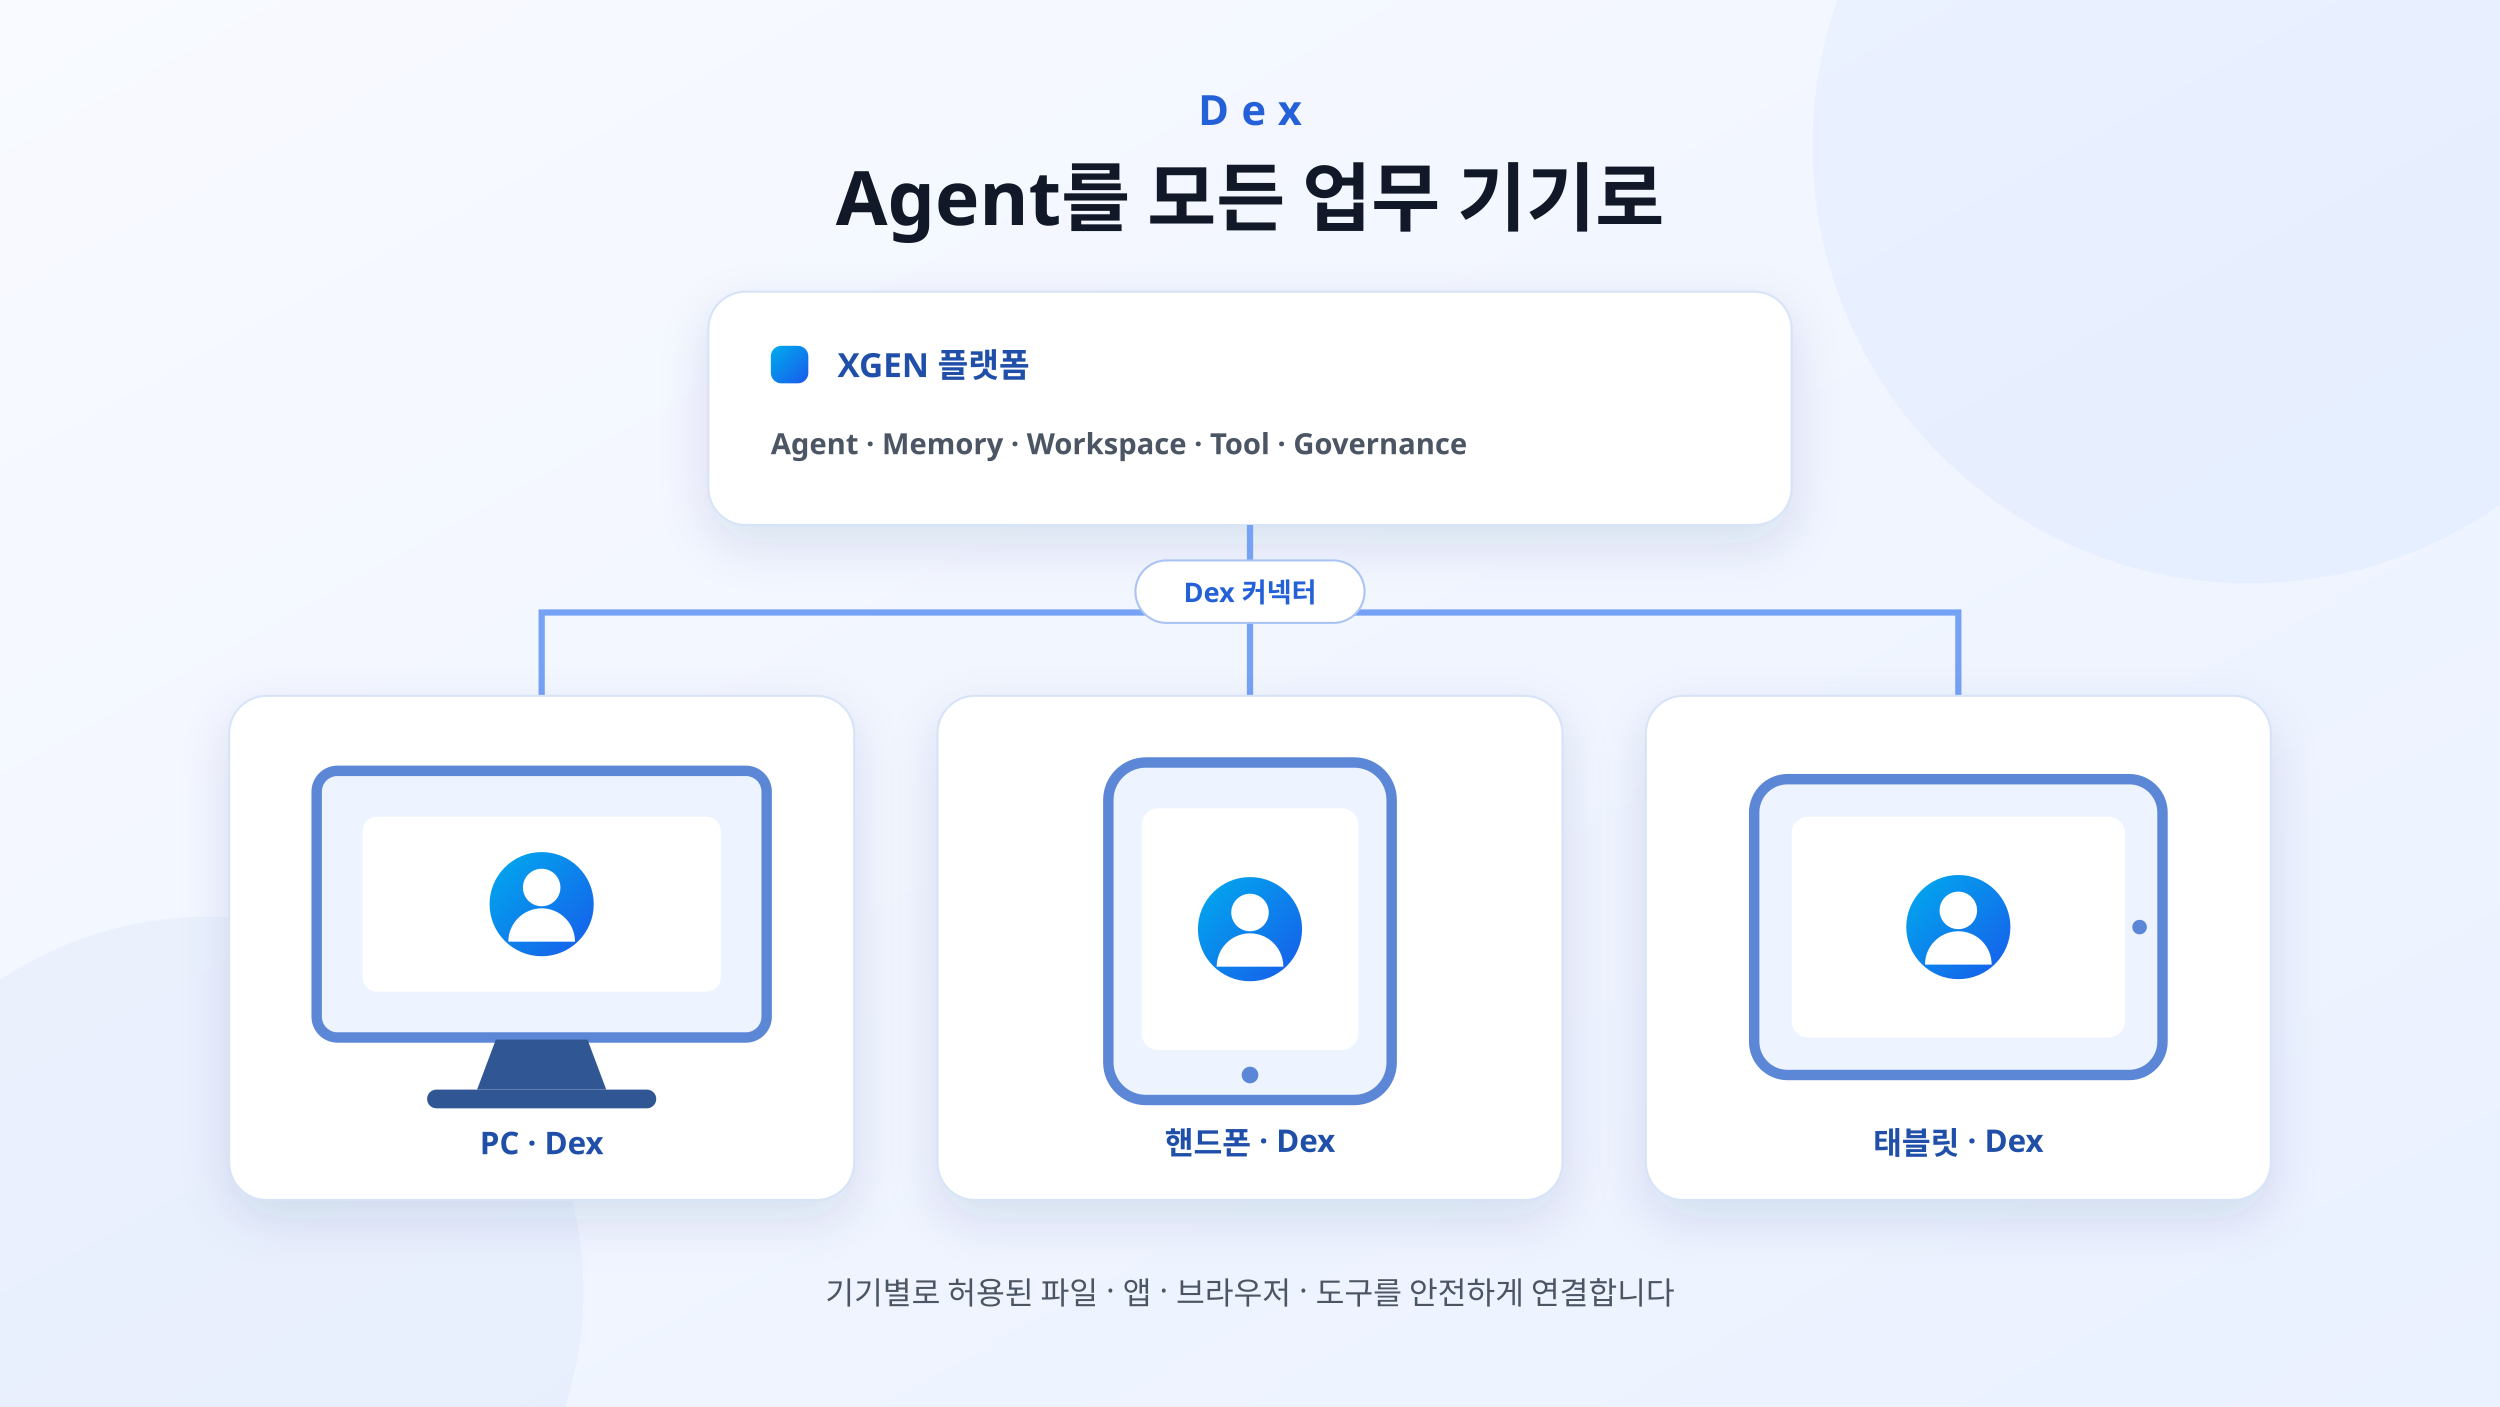
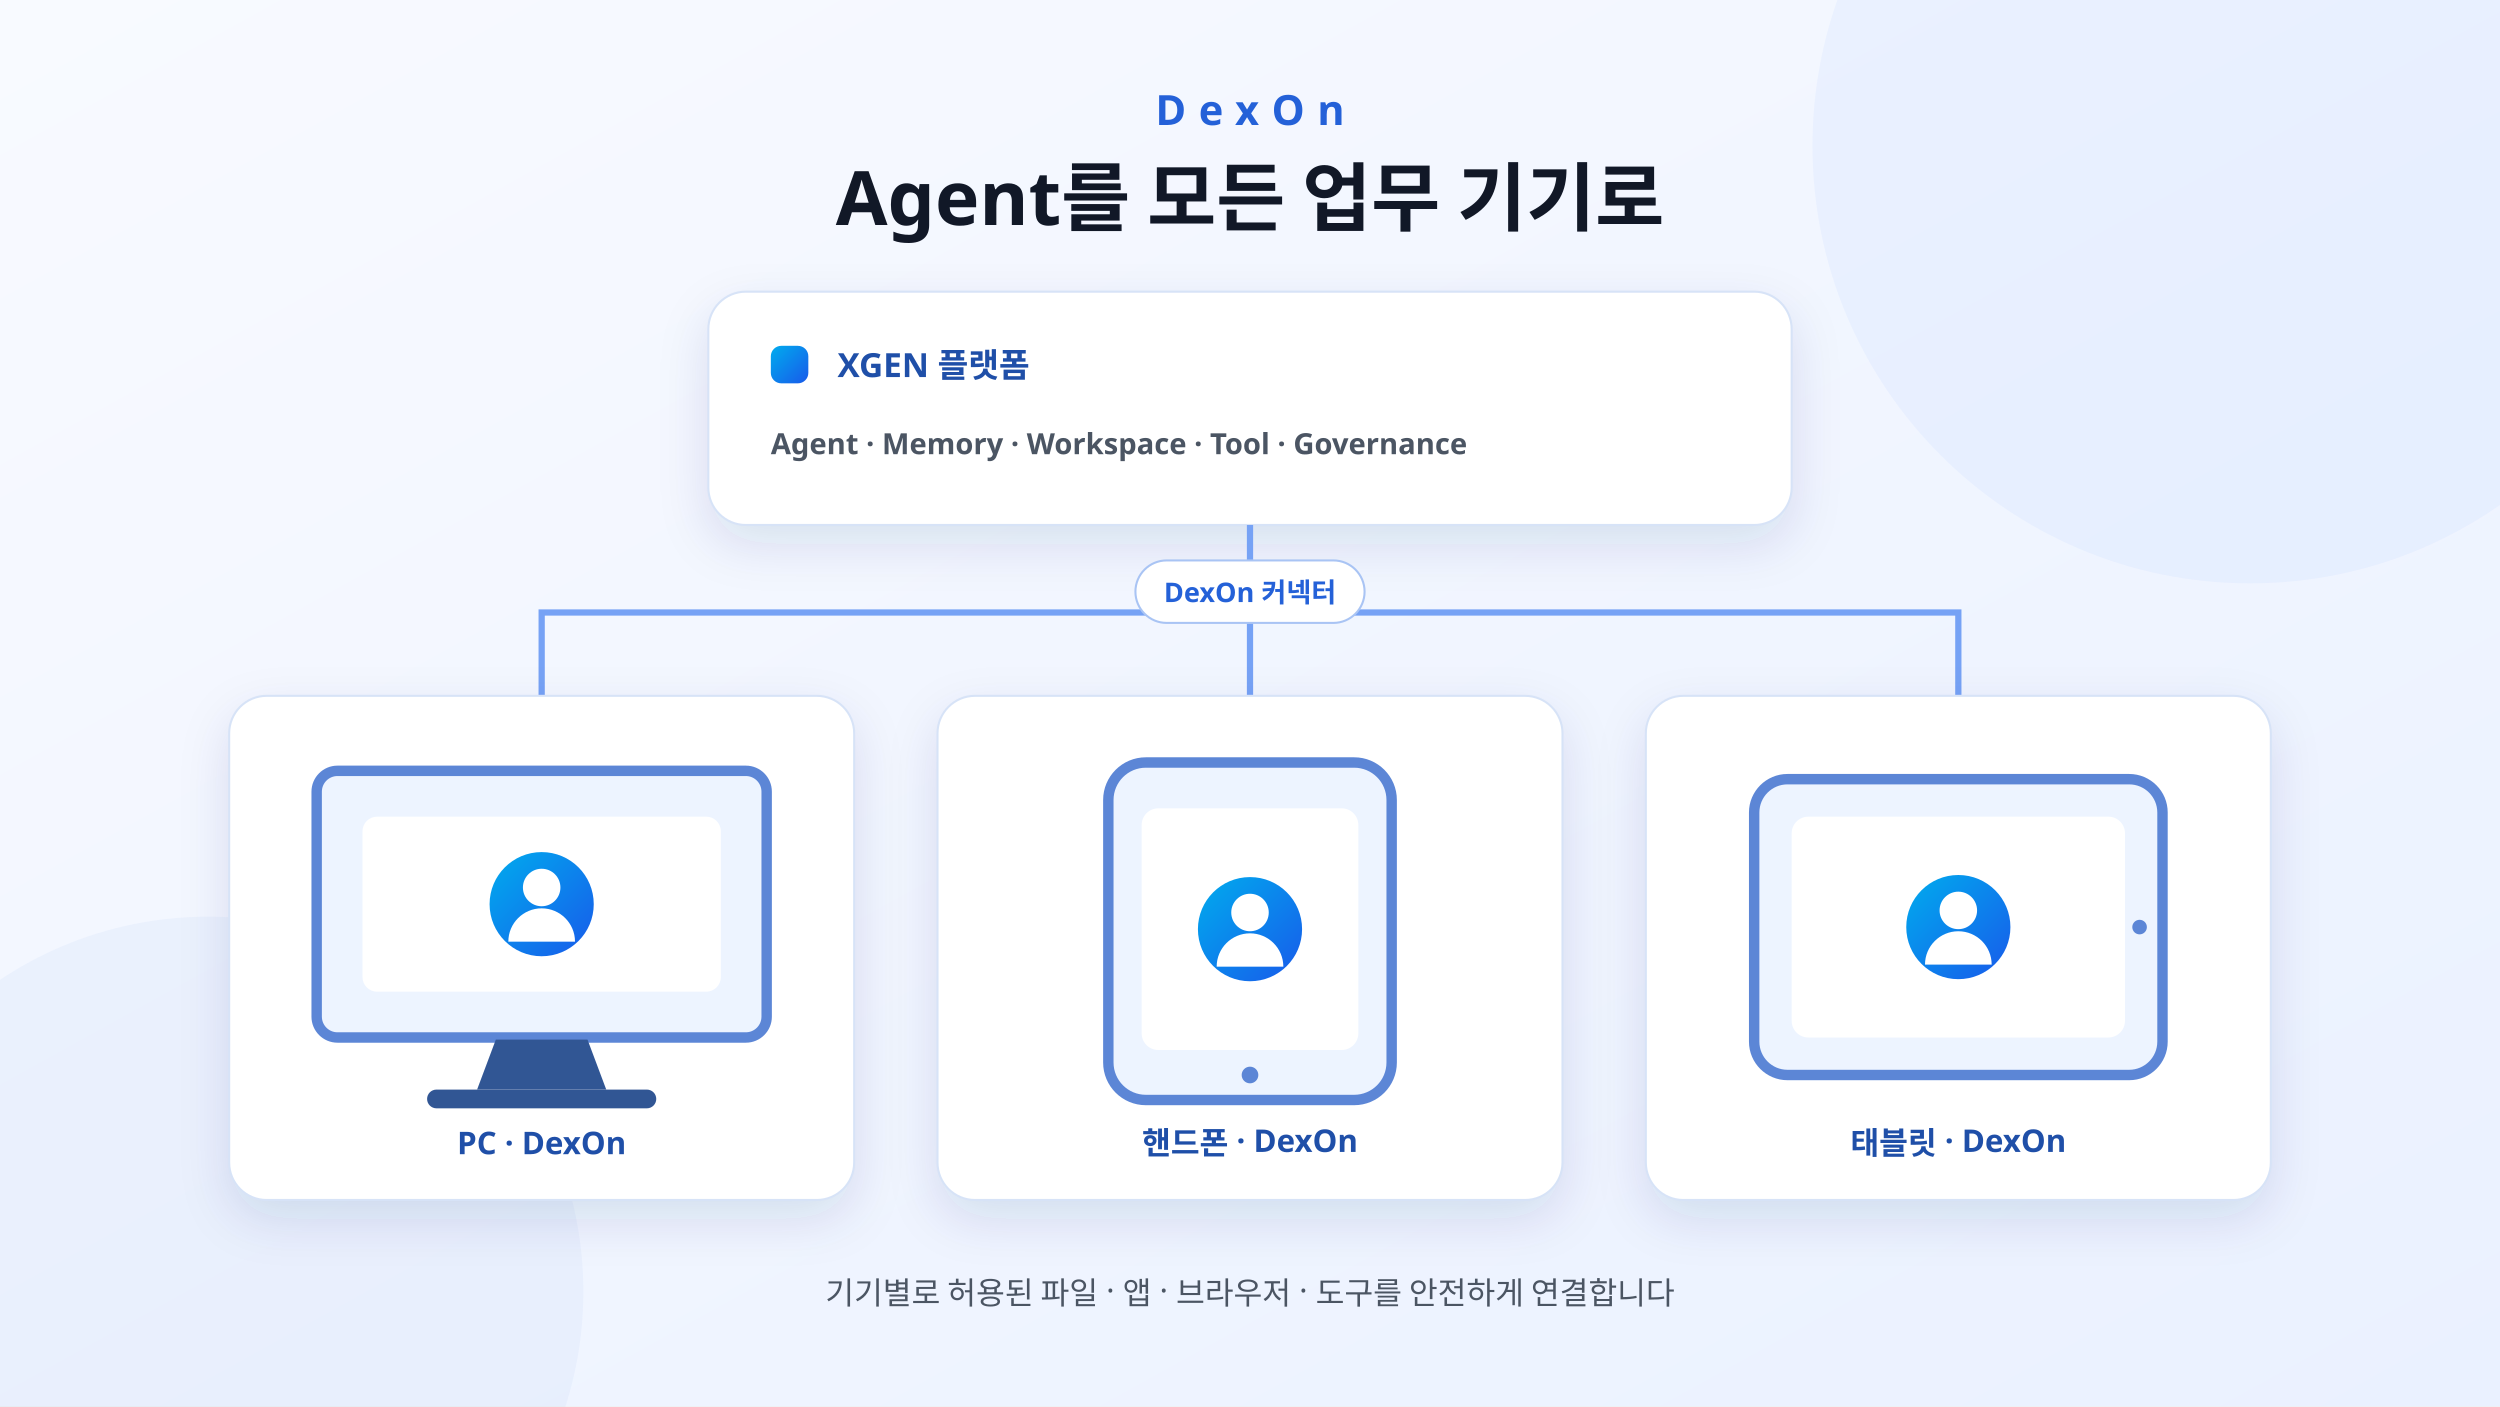
- <svg xmlns="http://www.w3.org/2000/svg" viewBox="0 0 1200 675" role="img" aria-label="XGEN 플랫폼의 Agent가 Dex 커넥터를 통해 PC, 핸드폰, 태블릿의 업무환경과 연결되는 구조">
+ <svg xmlns="http://www.w3.org/2000/svg" viewBox="0 0 1200 675" role="img" aria-label="XGEN 플랫폼의 Agent가 DexOn 커넥터를 통해 PC, 핸드폰, 태블릿의 업무환경과 연결되는 구조">
  <defs>
    <linearGradient id="bg" x1="0" y1="0" x2="1" y2="1">
      <stop stop-color="#f8faff" />
      <stop offset="1" stop-color="#eaf1ff" />
    </linearGradient>
    <linearGradient id="brand" x1="0" y1="0" x2="1" y2="1">
      <stop stop-color="#00acee" />
      <stop offset="1" stop-color="#185aea" />
    </linearGradient>
    <filter id="shadow" x="-20%" y="-20%" width="140%" height="150%">
      <feDropShadow dx="0" dy="9" stdDeviation="12" flood-color="#17366f" flood-opacity=".12" />
    </filter>
  </defs>
  <rect width="1200" height="675" fill="url(#bg)" />
  <circle cx="1080" cy="70" r="210" fill="#2f7bff" opacity=".05" />
  <circle cx="100" cy="620" r="180" fill="#2461d8" opacity=".04" />
  <g font-family="Pretendard,'Malgun Gothic',sans-serif">
-     <text x="600" y="60" text-anchor="middle" font-size="20" font-weight="700" fill="#2461d8" letter-spacing="6">Dex</text>
+     <text x="600" y="60" text-anchor="middle" font-size="20" font-weight="700" fill="#2461d8" letter-spacing="6">DexOn</text>
    <text x="600" y="108" text-anchor="middle" font-size="36" font-weight="800" fill="#111827">Agent를 모든 업무 기기로</text>
    <g filter="url(#shadow)">
      <rect x="340" y="140" width="520" height="112" rx="18" fill="#fff" />
    </g>
    <rect x="340" y="140" width="520" height="112" rx="18" fill="none" stroke="#d7e3f7" />
    <rect x="370" y="166" width="18" height="18" rx="5" fill="url(#brand)" />
    <text x="402" y="181" font-size="16" font-weight="800" fill="#1f4fa8">XGEN 플랫폼</text>
    <text x="370" y="218" font-size="14" font-weight="600" fill="#4b5563">Agent · Memory · Workspace · Tool · Governance</text>
    <path d="M600 252V294H260V334M600 294H600V334M600 294H940V334" fill="none" stroke="#76a2f5" stroke-width="3" stroke-linejoin="miter" />
    <rect x="545" y="269" width="110" height="30" rx="15" fill="#fff" stroke="#a9c4f4" />
-     <text x="600" y="289" text-anchor="middle" font-size="13" font-weight="800" fill="#2461d8">Dex 커넥터</text>
+     <text x="600" y="289" text-anchor="middle" font-size="13" font-weight="800" fill="#2461d8">DexOn 커넥터</text>
    <g filter="url(#shadow)">
      <rect x="110" y="334" width="300" height="242" rx="18" fill="#fff" />
    </g>
    <rect x="110" y="334" width="300" height="242" rx="18" fill="none" stroke="#d7e3f7" />
    <rect x="152" y="370" width="216" height="128" rx="10" fill="#edf4ff" stroke="#5c86d6" stroke-width="5" />
    <rect x="174" y="392" width="172" height="84" rx="7" fill="#fff" />
    <circle cx="260" cy="434" r="25" fill="url(#brand)" />
    <circle cx="260" cy="426" r="9" fill="#fff" />
    <path d="M244 452a16 16 0 0 1 32 0" fill="#fff" />
    <path d="M238 499h44l9 24h-62z" fill="#315694" />
    <rect x="205" y="523" width="110" height="9" rx="4.5" fill="#315694" />
-     <text x="260" y="554" text-anchor="middle" font-size="15" font-weight="800" fill="#1f4fa8">PC · Dex</text>
+     <text x="260" y="554" text-anchor="middle" font-size="15" font-weight="800" fill="#1f4fa8">PC · DexOn</text>
    <g filter="url(#shadow)">
      <rect x="450" y="334" width="300" height="242" rx="18" fill="#fff" />
    </g>
    <rect x="450" y="334" width="300" height="242" rx="18" fill="none" stroke="#d7e3f7" />
    <rect x="532" y="366" width="136" height="162" rx="18" fill="#edf4ff" stroke="#5c86d6" stroke-width="5" />
    <rect x="548" y="388" width="104" height="116" rx="8" fill="#fff" />
    <circle cx="600" cy="446" r="25" fill="url(#brand)" />
    <circle cx="600" cy="438" r="9" fill="#fff" />
    <path d="M584 464a16 16 0 0 1 32 0" fill="#fff" />
    <circle cx="600" cy="516" r="4" fill="#5c86d6" />
-     <text x="600" y="554" text-anchor="middle" font-size="15" font-weight="800" fill="#1f4fa8">핸드폰 · Dex</text>
+     <text x="600" y="554" text-anchor="middle" font-size="15" font-weight="800" fill="#1f4fa8">핸드폰 · DexOn</text>
    <g filter="url(#shadow)">
      <rect x="790" y="334" width="300" height="242" rx="18" fill="#fff" />
    </g>
    <rect x="790" y="334" width="300" height="242" rx="18" fill="none" stroke="#d7e3f7" />
    <rect x="842" y="374" width="196" height="142" rx="16" fill="#edf4ff" stroke="#5c86d6" stroke-width="5" />
    <rect x="860" y="392" width="160" height="106" rx="8" fill="#fff" />
    <circle cx="940" cy="445" r="25" fill="url(#brand)" />
    <circle cx="940" cy="437" r="9" fill="#fff" />
    <path d="M924 463a16 16 0 0 1 32 0" fill="#fff" />
    <circle cx="1027" cy="445" r="3.5" fill="#5c86d6" />
-     <text x="940" y="554" text-anchor="middle" font-size="15" font-weight="800" fill="#1f4fa8">태블릿 · Dex</text>
+     <text x="940" y="554" text-anchor="middle" font-size="15" font-weight="800" fill="#1f4fa8">태블릿 · DexOn</text>
    <text x="600" y="626" text-anchor="middle" font-size="15" fill="#4b5563">기기별로 허용된 파일 · 앱 · 브라우저 · 도구를 안전하게 연결합니다</text>
  </g>
</svg>
